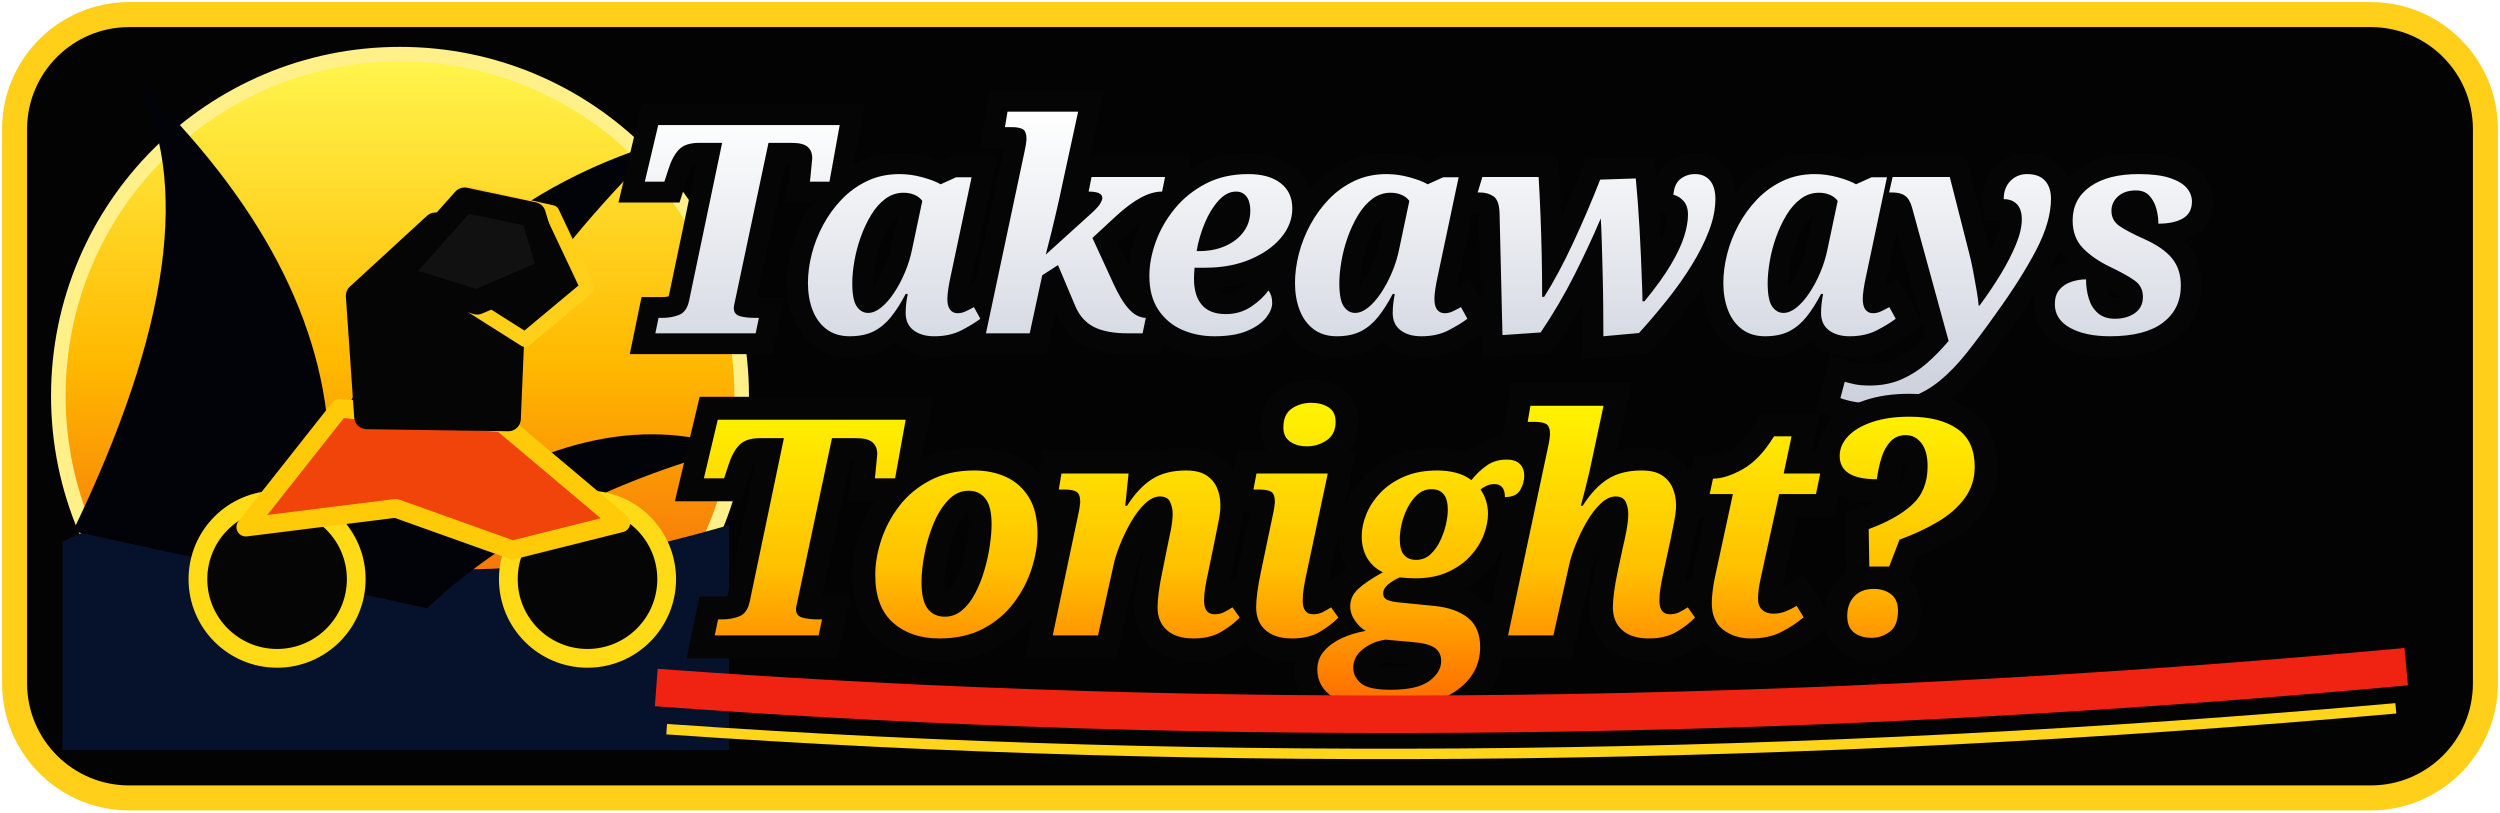
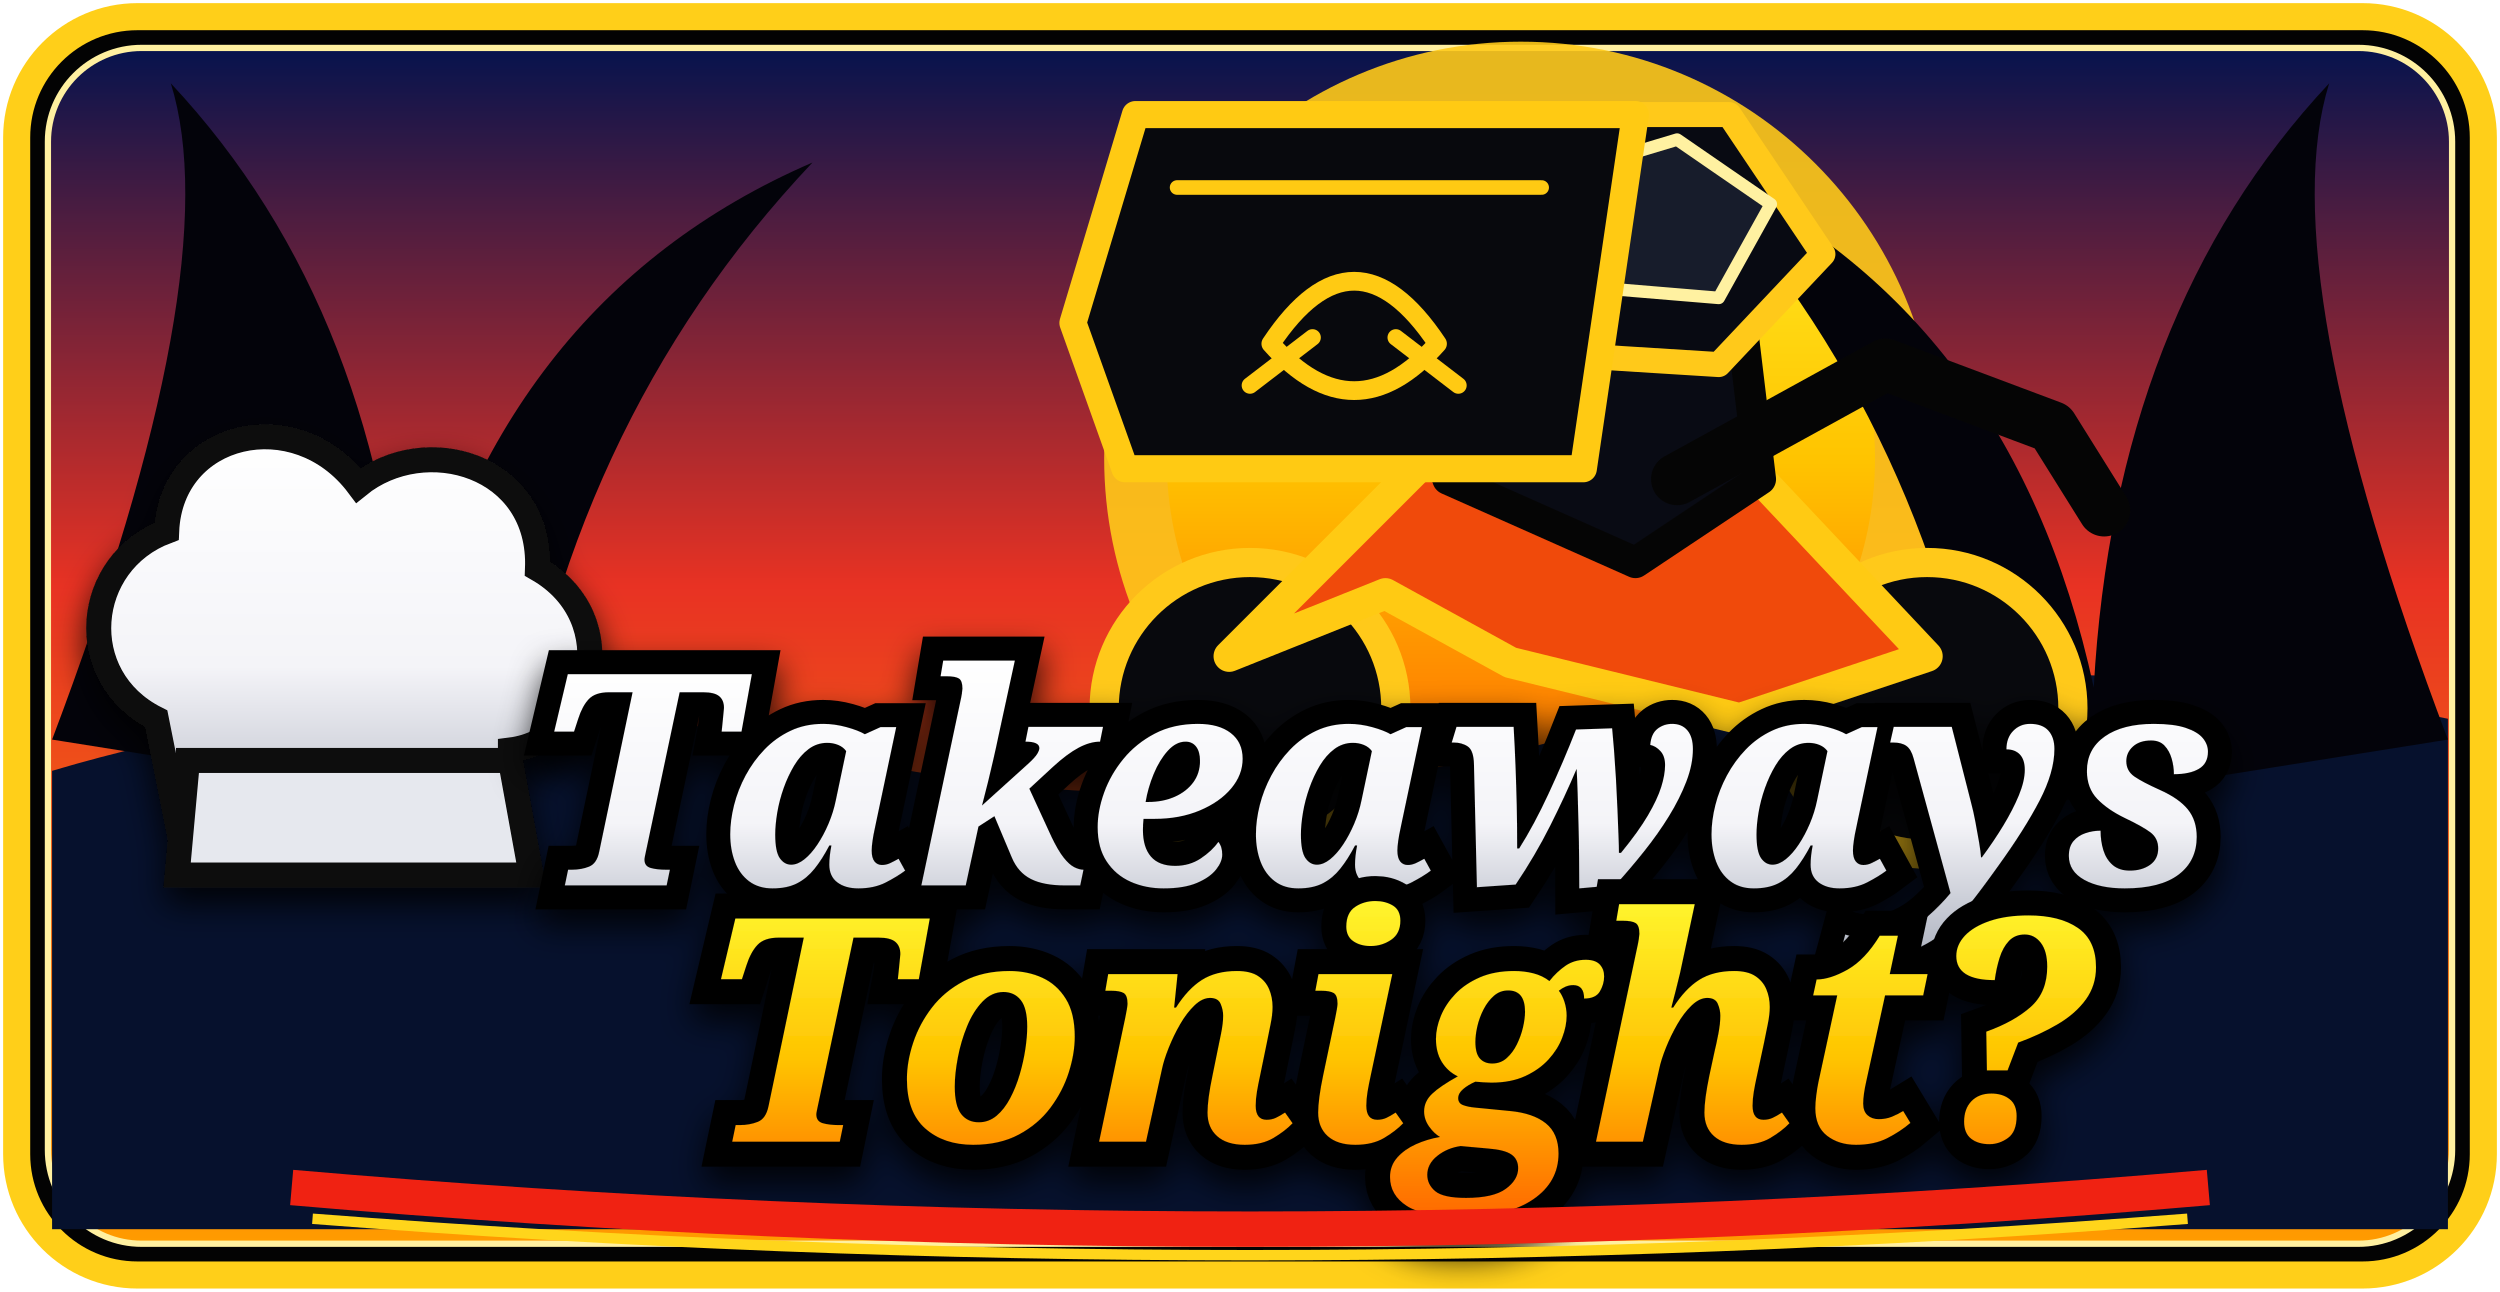
- <svg xmlns="http://www.w3.org/2000/svg" viewBox="0 0 1200 390">
+ <svg xmlns="http://www.w3.org/2000/svg" viewBox="0 0 1200 620">
  <defs>
-     <linearGradient id="sun" x2="0" y2="1">
-       <stop stop-color="#fff64e" />
-       <stop offset=".45" stop-color="#ffb900" />
-       <stop offset="1" stop-color="#f04412" />
+     <linearGradient id="sky" x2="0" y2="1">
+       <stop stop-color="#07134d" />
+       <stop offset=".45" stop-color="#e83223" />
+       <stop offset="1" stop-color="#ff9b00" />
    </linearGradient>
-     <linearGradient id="white" x2="0" y2="1">
+     <linearGradient id="silver" x2="0" y2="1">
      <stop stop-color="#fff" />
-       <stop offset="1" stop-color="#cbd0dc" />
+       <stop offset=".55" stop-color="#f4f4f8" />
+       <stop offset="1" stop-color="#aeb3c0" />
    </linearGradient>
    <linearGradient id="gold" x2="0" y2="1">
-       <stop stop-color="#fff400" />
-       <stop offset=".55" stop-color="#ffbf00" />
-       <stop offset="1" stop-color="#ff6a00" />
+       <stop stop-color="#fff52d" />
+       <stop offset=".5" stop-color="#ffc400" />
+       <stop offset="1" stop-color="#ff6900" />
    </linearGradient>
+     <filter id="shadow" x="-20%" y="-20%" width="140%" height="150%">
+       <feGaussianBlur in="SourceAlpha" stdDeviation="8" />
+       <feOffset dy="8" />
+       <feComponentTransfer>
+         <feFuncA type="linear" slope=".85" />
+       </feComponentTransfer>
+       <feMerge>
+         <feMergeNode />
+         <feMergeNode in="SourceGraphic" />
+       </feMerge>
+     </filter>
  </defs>
-   <rect x="7" y="7" width="1186" height="376" rx="55" fill="#030303" stroke="#ffcf19" stroke-width="12" />
-   <circle cx="192" cy="190" r="164" fill="url(#sun)" stroke="#fff08a" stroke-width="7" />
-   <path d="M30 260Q90 230 155 260T350 252V360H30Z" fill="#06112b" />
-   <g fill="#020309">
-     <path d="M35 255Q105 110 65 38Q155 125 158 215Q205 102 318 68Q224 160 204 250Q285 192 352 215Q260 240 205 292Z" />
+   <rect x="8" y="8" width="1184" height="604" rx="58" fill="#030303" stroke="#ffcf19" stroke-width="13" />
+   <rect x="23" y="23" width="1154" height="574" rx="45" fill="url(#sky)" stroke="#fff0a0" stroke-width="3" />
+   <circle cx="730" cy="220" r="200" fill="#ffca19" opacity=".9" />
+   <circle cx="730" cy="220" r="170" fill="url(#gold)" />
+   <path d="M25 370Q210 315 390 360T760 352T1175 345V590H25Z" fill="#06112d" />
+   <g fill="#03030a">
+     <path d="M25 355Q110 130 82 40Q185 150 195 330Q235 145 390 78Q270 205 245 390Z" />
+     <path d="M1175 355Q1090 130 1118 40Q1015 150 1005 330Q965 145 810 78Q930 205 955 390Z" />
  </g>
-   <g transform="translate(78 88)" stroke="#050505" stroke-width="12" stroke-linejoin="round" stroke-linecap="round">
-     <circle cx="55" cy="190" r="38" fill="#050505" stroke="#ffda17" stroke-width="9" />
-     <circle cx="204" cy="190" r="38" fill="#050505" stroke="#ffda17" stroke-width="9" />
-     <path d="M40 165L85 108L163 115L220 163L168 176L112 156Z" fill="#f0440b" stroke="#ffcb08" stroke-width="9" />
-     <path d="M98 112L94 54L131 20L169 42L166 113Z" fill="#050505" />
-     <path d="M125 44L147 5L187 14L204 50L174 75Z" fill="#050505" stroke="#ffcf19" stroke-width="7" />
-     <path d="M112 45L145 8L178 15L186 42L151 57Z" fill="#111" />
+   <g transform="translate(455 40)" stroke="#050505" stroke-linejoin="round" stroke-linecap="round">
+     <circle cx="145" cy="300" r="70" fill="#08090d" stroke="#ffc91a" stroke-width="14" />
+     <circle cx="470" cy="300" r="70" fill="#08090d" stroke="#ffc91a" stroke-width="14" />
+     <path d="M135 275L230 180L390 190L470 275L380 305L270 278L210 245Z" fill="#f04a0b" stroke="#ffca13" stroke-width="15" />
+     <path d="M240 190L205 95L285 35L375 65L390 190L330 230Z" fill="#090b14" stroke="#050505" stroke-width="15" />
+     <path d="M255 82L285 15L375 15L420 82L370 135L290 130Z" fill="#080a12" stroke="#ffc91a" stroke-width="12" />
+     <path d="M300 42L350 27L395 58L370 103L310 98Z" fill="#171c2b" stroke="#fff1a1" stroke-width="6" />
+     <path d="M350 190L450 135L530 165L555 205" fill="none" stroke-width="25" />
+     <path d="M60 115L90 15L330 15L305 185L85 185Z" fill="#08090d" stroke="#ffca13" stroke-width="13" />
+     <path d="M110 50H285" stroke="#ffca13" stroke-width="7" />
+     <path d="M155 125Q195 65 235 125Q195 170 155 125Z" fill="none" stroke="#ffca13" stroke-width="9" />
+     <path d="M175 122L145 145M215 122L245 145" stroke="#ffca13" stroke-width="8" />
  </g>
-   <g transform="translate(300 0)">
-     <text x="0" y="160" font-family="Georgia,serif" font-size="140" font-style="italic" font-weight="bold" fill="url(#white)" stroke="#050505" stroke-width="20" paint-order="stroke" letter-spacing="-5">Takeaways</text>
-     <text x="28" y="305" font-family="Georgia,serif" font-size="145" font-style="italic" font-weight="bold" fill="url(#gold)" stroke="#050505" stroke-width="22" paint-order="stroke" letter-spacing="-4">Tonight?</text>
-     <path d="M15 330Q420 360 855 320" fill="none" stroke="#f02212" stroke-width="18" />
-     <path d="M20 350Q420 378 850 340" fill="none" stroke="#ffd51b" stroke-width="5" />
+   <g transform="translate(40 215)" filter="url(#shadow)" stroke="#090909" stroke-width="12">
+     <path d="M35 130C-5 110 0 55 40 40C42 -8 102 -22 132 18C164 -8 220 8 218 58C260 82 245 140 205 145L205 195L48 195Z" fill="url(#silver)" />
+     <path d="M50 150L205 150L215 205L45 205Z" fill="#e6e8ee" />
  </g>
+   <g filter="url(#shadow)" text-anchor="middle" font-family="Georgia,serif" font-style="italic" font-weight="bold">
+     <text x="660" y="425" font-size="142" fill="url(#silver)" stroke="#050505" stroke-width="23" paint-order="stroke">Takeaways</text>
+     <text x="670" y="548" font-size="150" fill="url(#gold)" stroke="#050505" stroke-width="24" paint-order="stroke">Tonight?</text>
+   </g>
+   <path d="M140 570Q600 610 1060 570" fill="none" stroke="#f02212" stroke-width="17" />
+   <path d="M150 585Q600 620 1050 585" fill="none" stroke="#ffd51b" stroke-width="5" />
</svg>
